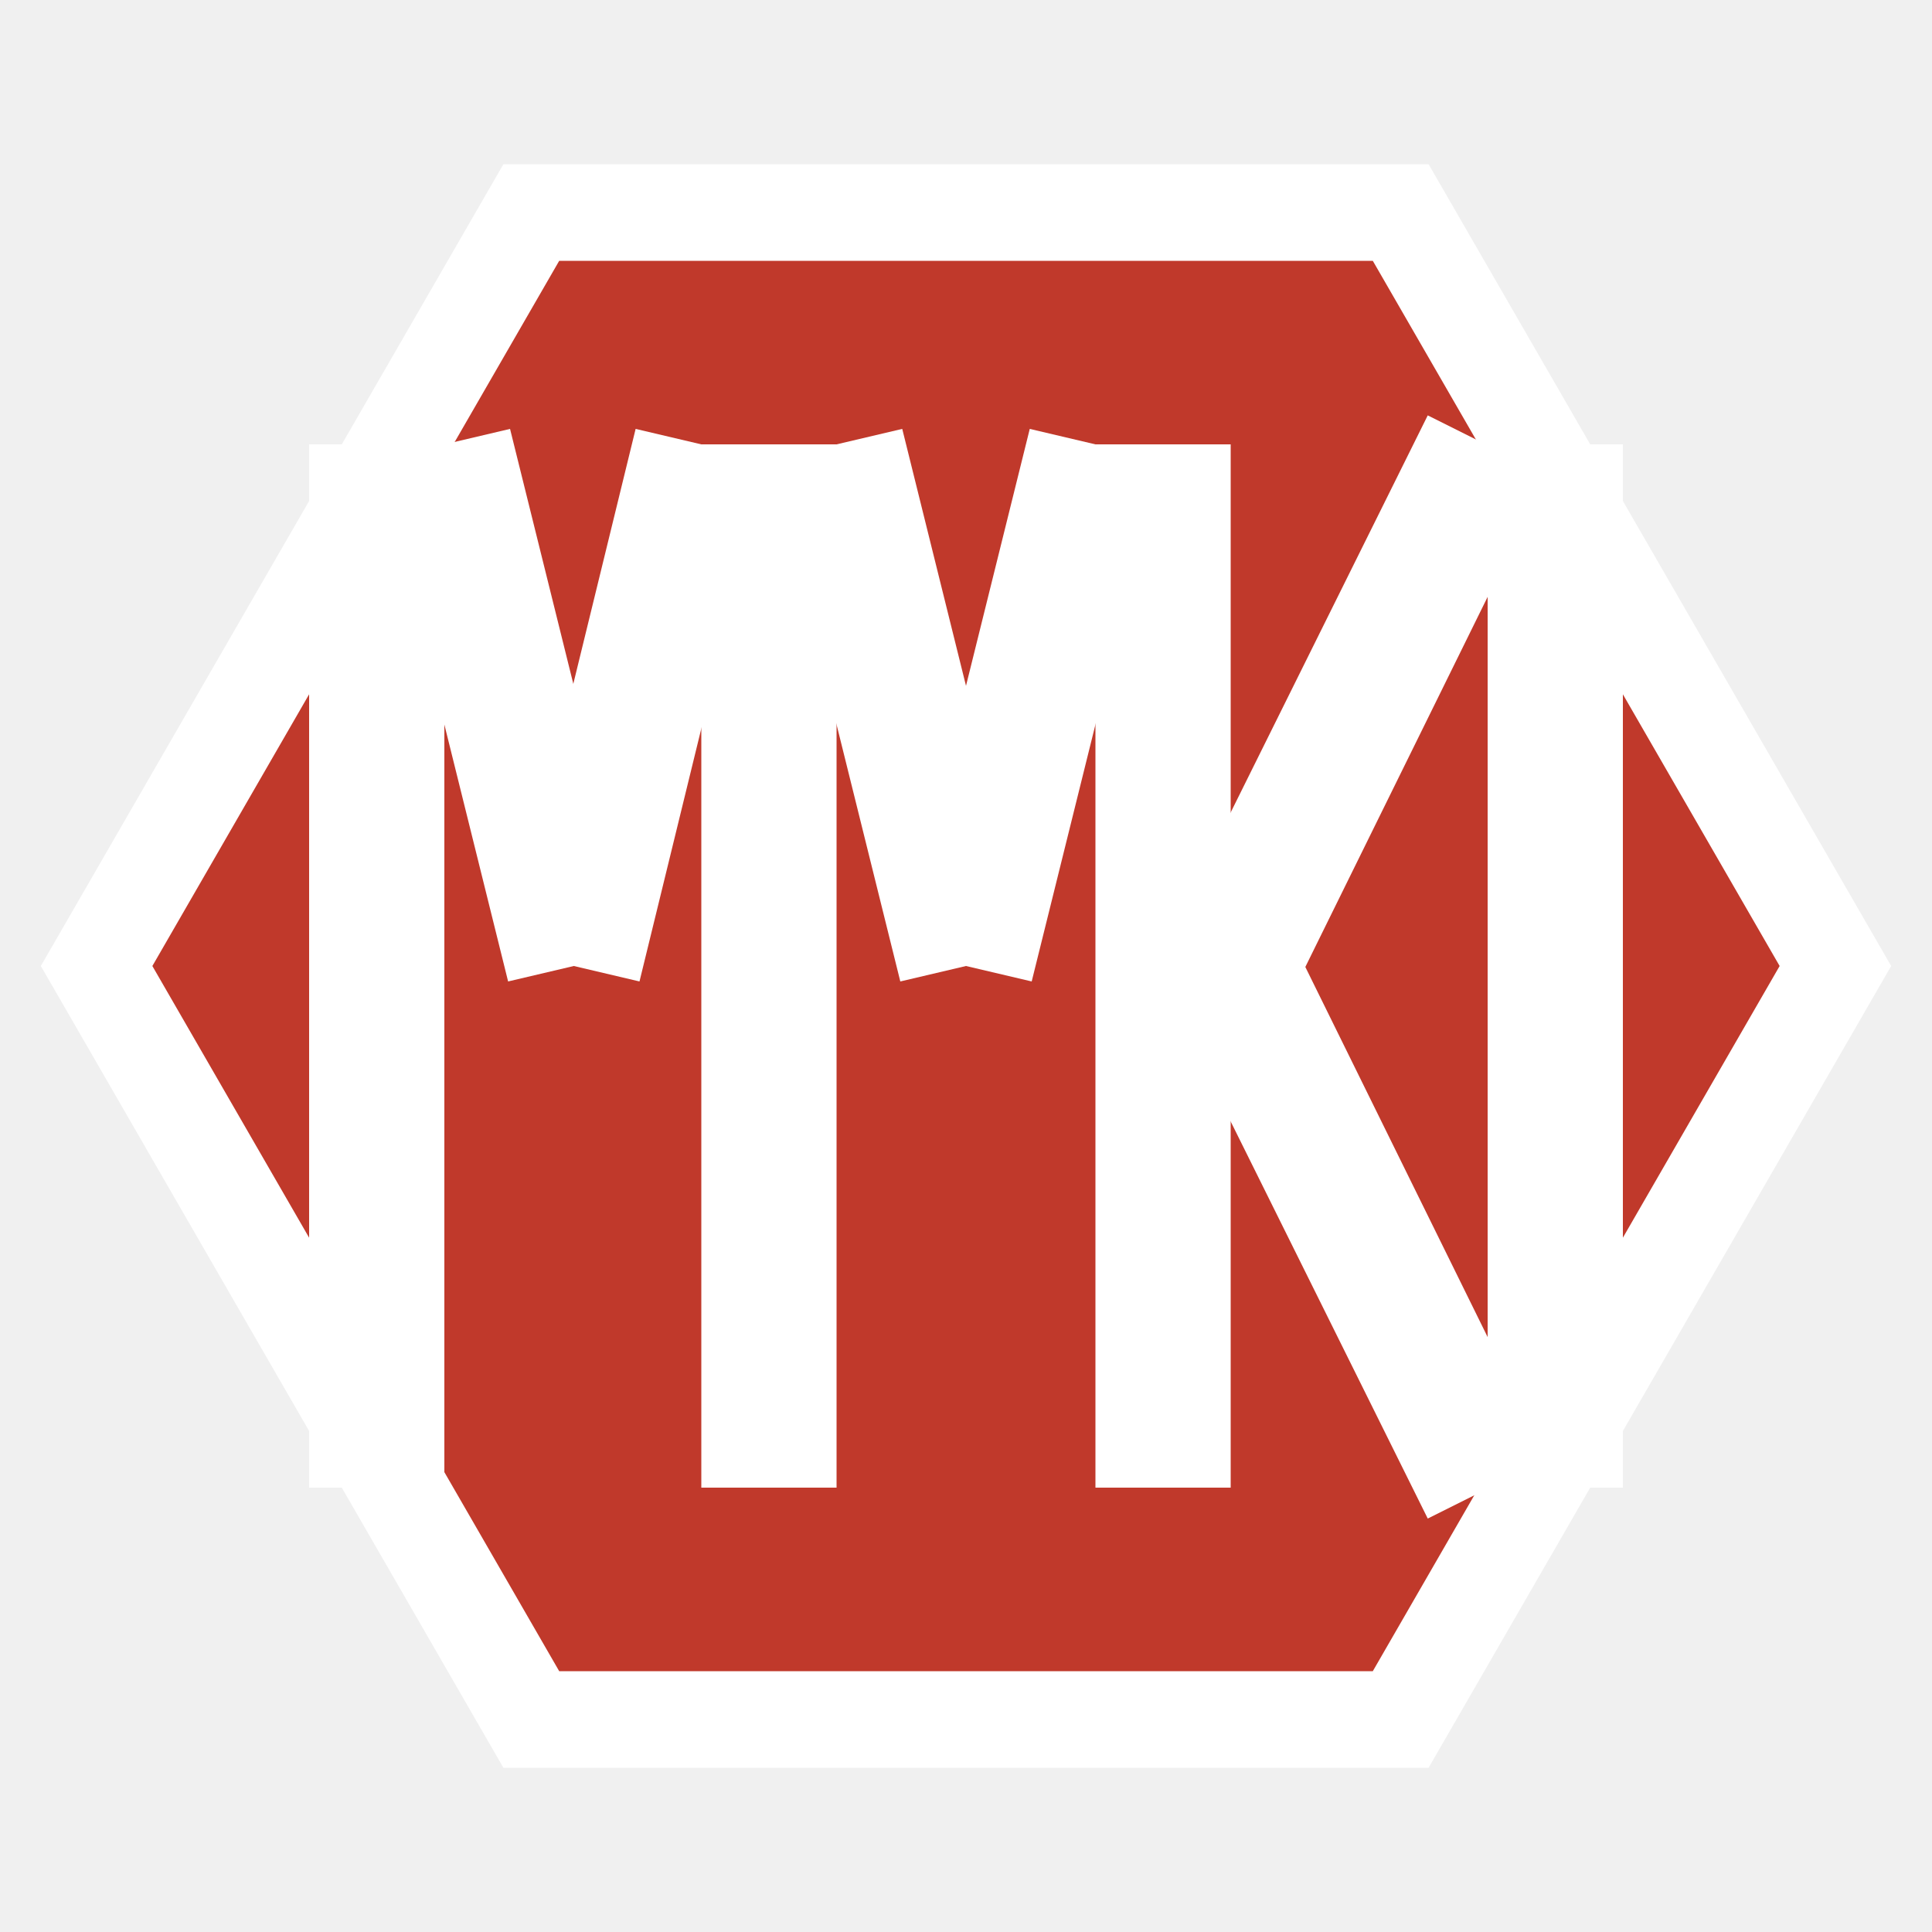
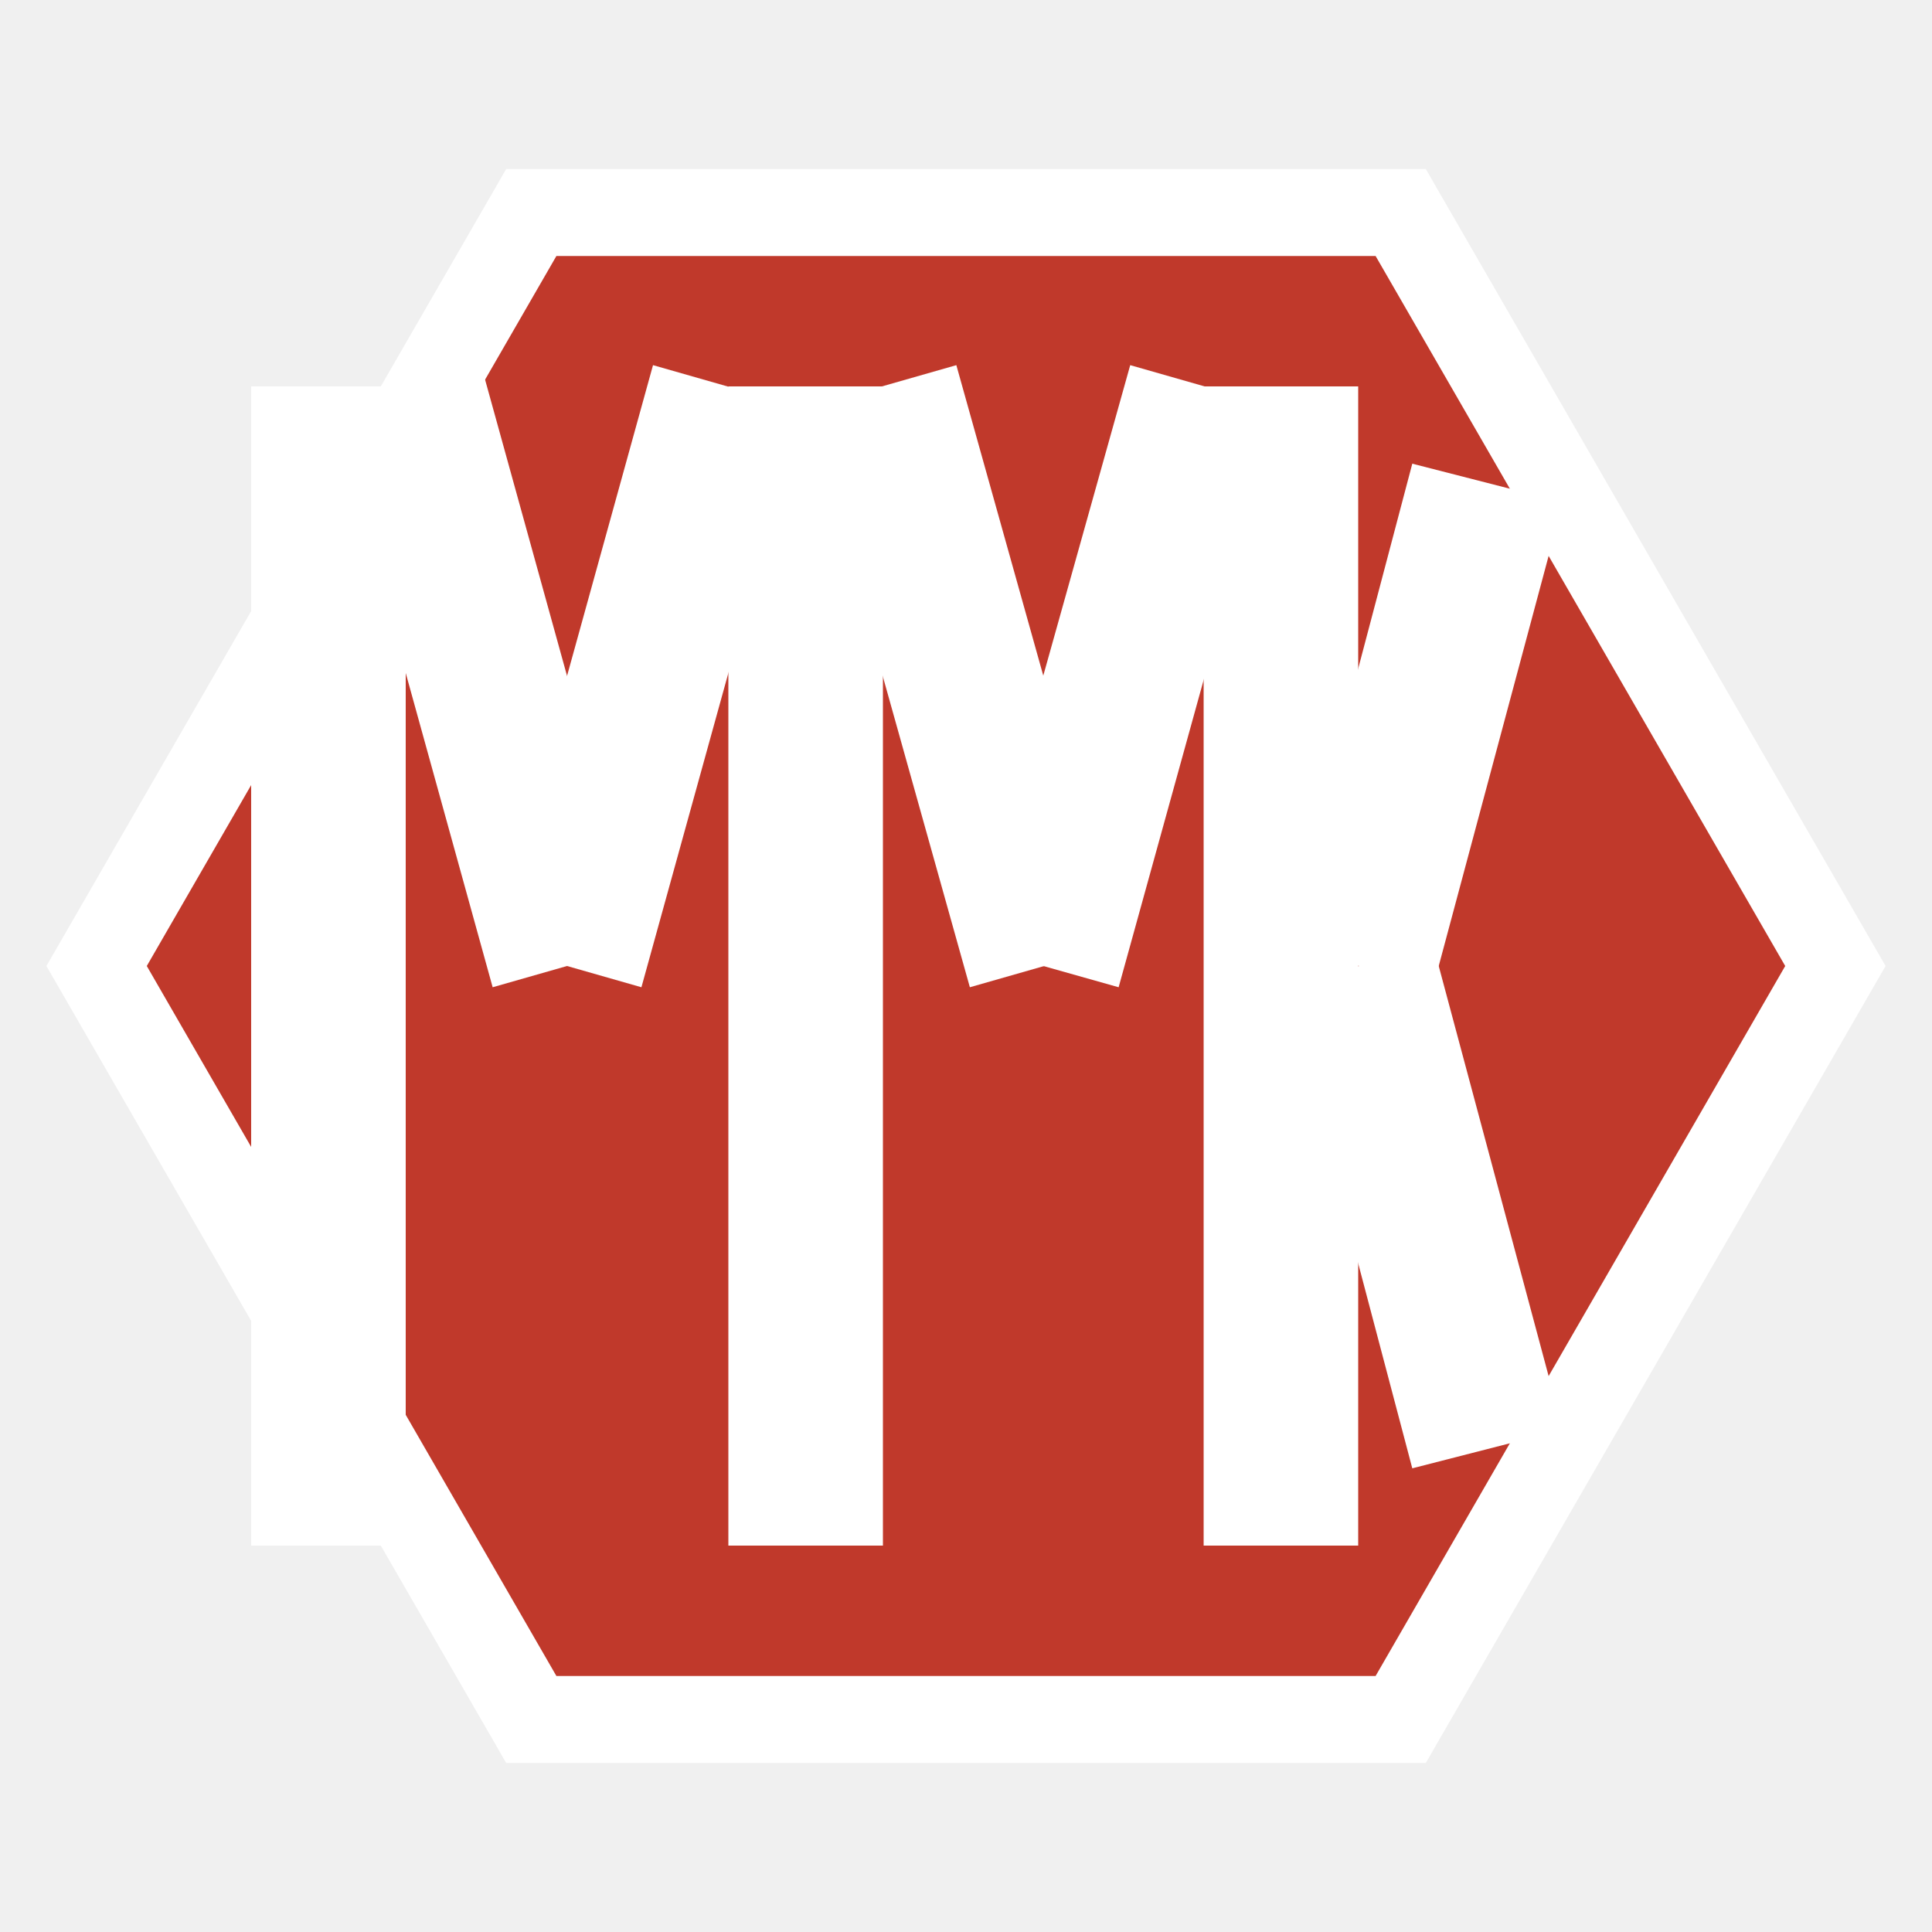
<svg xmlns="http://www.w3.org/2000/svg" viewBox="0 0 100 100">
  <polygon points="27.5,11 72.5,11 95,50 72.5,89 27.5,89 5,50" fill="#c0392b" />
-   <polygon points="27.5,11 72.5,11 95,50 72.5,89 27.5,89 5,50" fill="none" stroke="white" stroke-width="5" stroke-linejoin="miter" />
-   <rect x="16" y="23" width="7" height="54" fill="white" />
-   <rect x="36.3" y="23" width="7" height="54" fill="white" />
-   <rect x="56.7" y="23" width="7" height="54" fill="white" />
-   <rect x="77" y="23" width="7" height="54" fill="white" />
-   <polygon points="26.4,22.2 33.1,49.2 26.3,50.8 19.6,23.8" fill="white" />
-   <polygon points="26.3,49.2 32.9,22.2 39.7,23.8 33.1,50.8" fill="white" />
-   <polygon points="46.7,22.2 53.4,49.2 46.6,50.8 39.9,23.8" fill="white" />
-   <polygon points="46.6,49.2 53.3,22.2 60.1,23.8 53.4,50.8" fill="white" />
-   <polygon points="60.5,48.5 73.9,21.5 80.1,24.6 66.8,51.6" fill="white" />
-   <polygon points="60.5,51.6 66.8,48.5 80.1,75.5 73.9,78.6" fill="white" />
+   <polygon points="27.5,11 72.5,11 95,50 72.5,89 27.5,89 5,50" fill="none" stroke="white" stroke-width="4.5" />
+   <rect x="13" y="20" width="8" height="60" fill="white" />
+   <rect x="37.7" y="20" width="8" height="60" fill="white" />
+   <rect x="62.3" y="20" width="8" height="60" fill="white" />
+   <polygon points="24.9,18.9 33.2,48.9 25.5,51.1 17.2,21.1" fill="white" />
+   <polygon points="33.8,18.9 41.5,21.1 33.2,51.1 25.5,48.9" fill="white" />
+   <polygon points="49.5,18.9 57.9,48.9 50.2,51.1 41.8,21.1" fill="white" />
+   <polygon points="58.5,18.9 66.2,21.1 57.9,51.1 50.1,48.9" fill="white" />
+   <polygon points="66.5,49.0 73.1,24.0 80.9,26.0 74.2,51.0" fill="white" />
+   <polygon points="74.2,49.0 80.9,74.0 73.1,76.0 66.5,51.0" fill="white" />
</svg>
